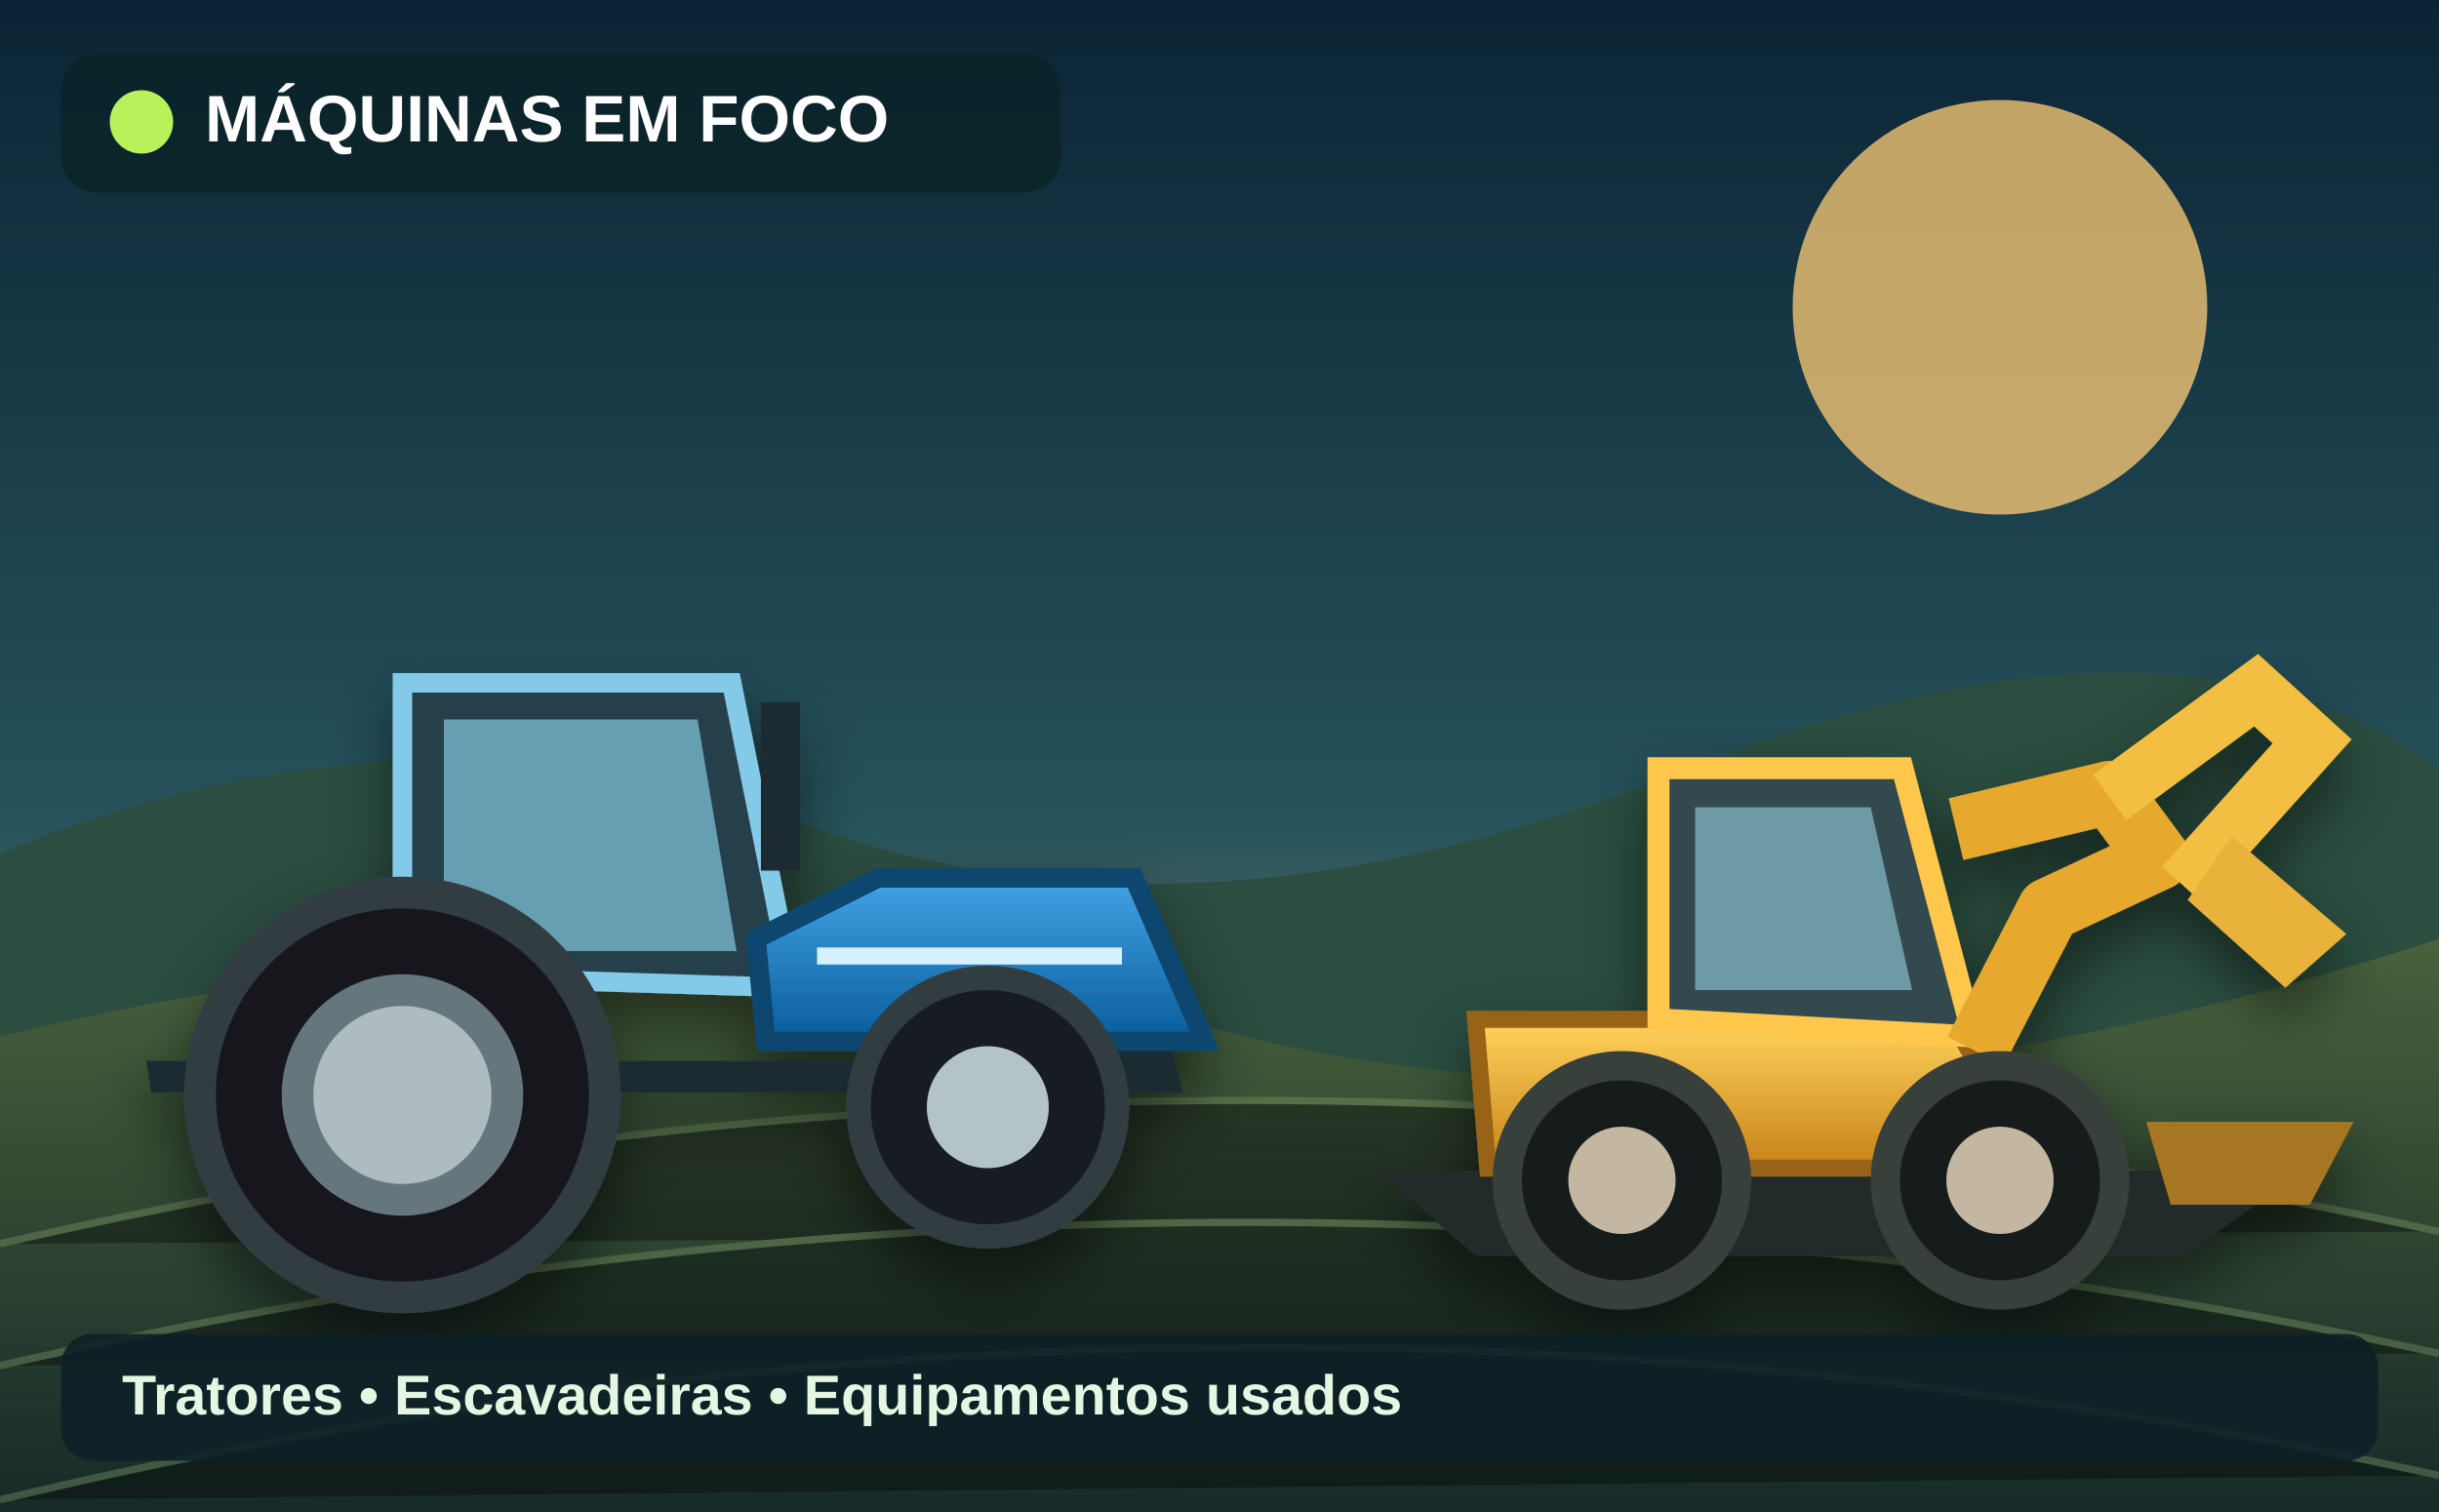
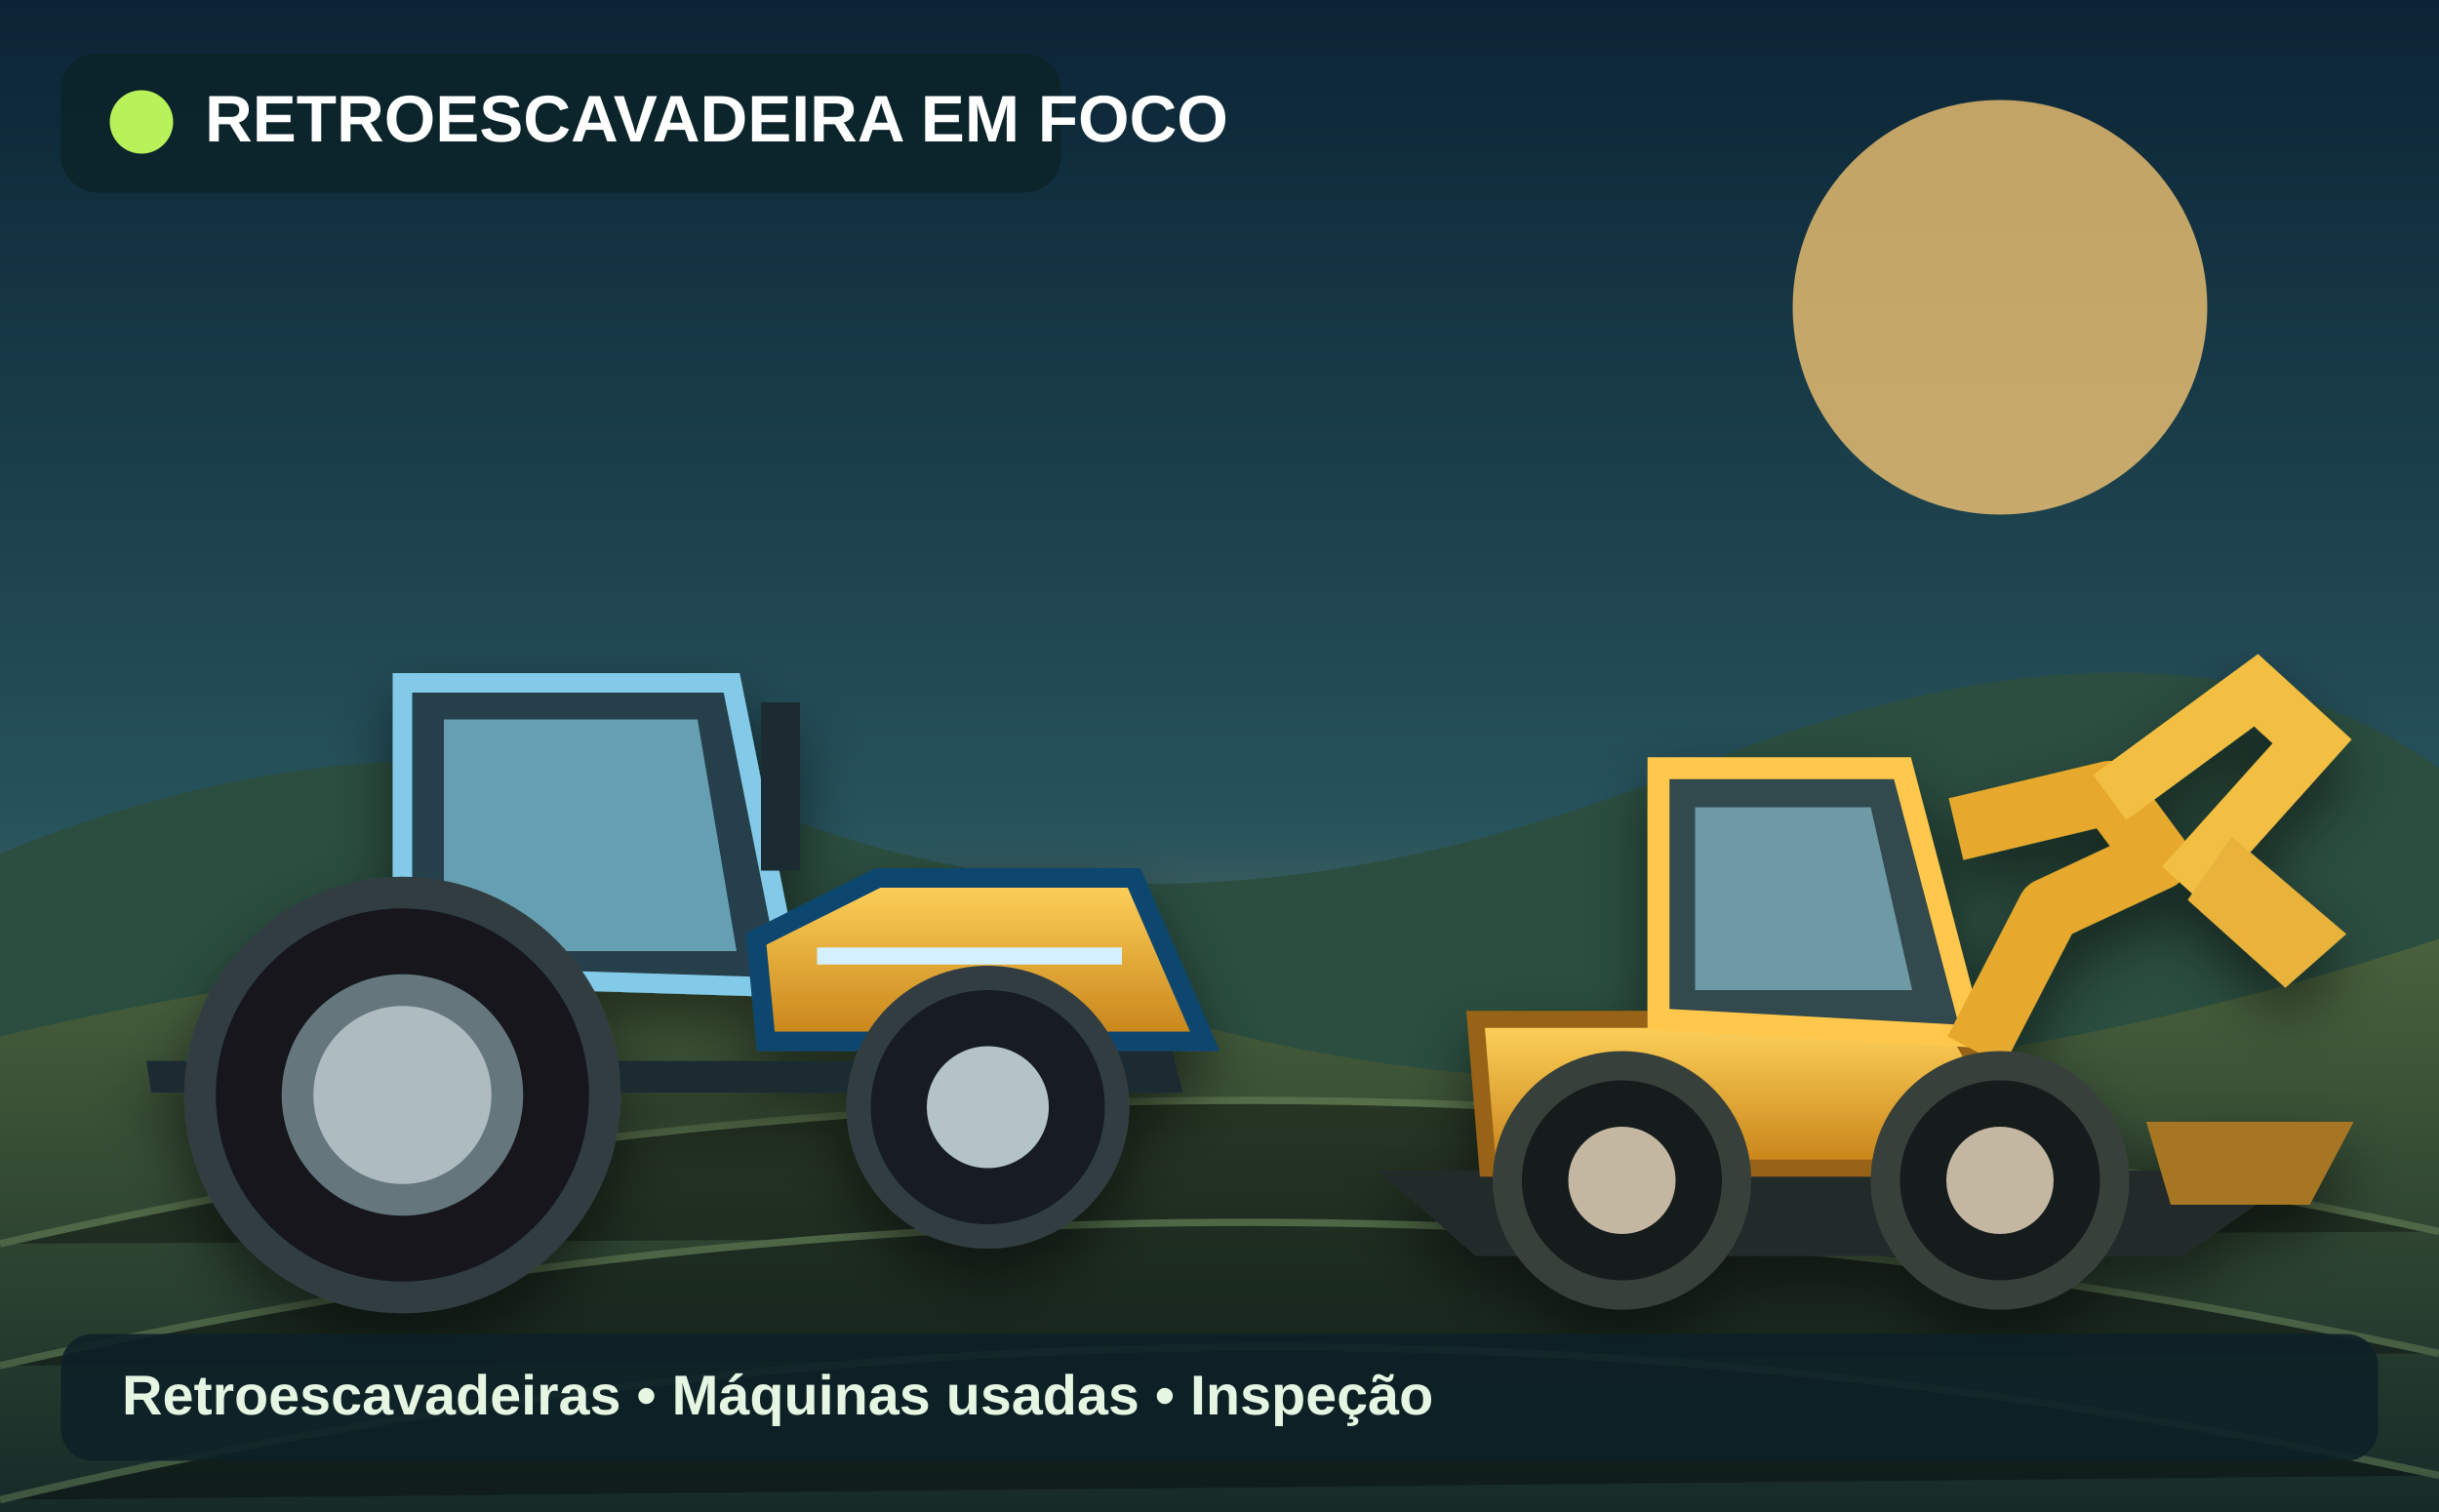
<svg xmlns="http://www.w3.org/2000/svg" viewBox="0 0 1000 620" role="img" aria-label="Ilustração de trator, escavadeira e colheitadeira em uma paisagem rural">
  <defs>
    <linearGradient id="sky" x2="0" y2="1">
      <stop stop-color="#0b2435" />
      <stop offset=".55" stop-color="#27535c" />
      <stop offset="1" stop-color="#f2b96c" />
    </linearGradient>
    <linearGradient id="ground" x2="0" y2="1">
      <stop stop-color="#49613c" />
      <stop offset="1" stop-color="#162b28" />
    </linearGradient>
    <linearGradient id="blue" x2="0" y2="1">
-       <stop stop-color="#43a3e5" />
-       <stop offset="1" stop-color="#095c9b" />
+       <stop stop-color="#ffd65e" />
+       <stop offset="1" stop-color="#c17c13" />
    </linearGradient>
    <linearGradient id="gold" x2="0" y2="1">
      <stop stop-color="#ffd35c" />
      <stop offset="1" stop-color="#c78218" />
    </linearGradient>
    <filter id="shadow">
      <feDropShadow dx="0" dy="12" stdDeviation="12" flood-opacity=".5" />
    </filter>
  </defs>
  <rect width="1000" height="620" fill="url(#sky)" />
  <circle cx="820" cy="126" r="85" fill="#ffcc76" opacity=".75" />
  <path d="M0 350Q170 280 330 338T690 316T1000 315V620H0Z" fill="#2b4e40" />
  <path d="M0 425Q270 360 490 420T1000 385V620H0Z" fill="url(#ground)" />
  <g stroke="#8aa36c" stroke-width="3" opacity=".35">
    <path d="M0 510Q500 395 1000 505M0 560Q500 445 1000 555M0 615Q500 495 1000 605" />
  </g>
  <g filter="url(#shadow)">
    <g transform="translate(50 250)">
      <path d="M10 185H335L375 140H420L435 198H12Z" fill="#1c2b32" />
      <path d="M115 150V30H250L275 155Z" fill="#263f4c" stroke="#83c9e8" stroke-width="8" />
      <path d="M132 45H236L252 140H132Z" fill="#82c7dc" opacity=".7" />
-       <path d="M260 135L310 110H415L444 177H264Z" fill="url(#blue)" stroke="#0b466f" stroke-width="8" />
+       <path d="M260 135L310 110H415L444 177H264Z" fill="url(#gold)" stroke="#0b466f" stroke-width="8" />
      <path d="M285 142H410" stroke="#d5f0ff" stroke-width="7" />
      <circle cx="115" cy="199" r="83" fill="#12191e" stroke="#303e43" stroke-width="13" />
      <circle cx="115" cy="199" r="43" fill="#aebcc2" stroke="#65777d" stroke-width="13" />
      <circle cx="355" cy="204" r="53" fill="#141b20" stroke="#303e43" stroke-width="10" />
      <circle cx="355" cy="204" r="25" fill="#b4c3c7" />
      <path d="M270 107V38" stroke="#1b2c31" stroke-width="16" />
    </g>
    <g transform="translate(565 240)">
      <path d="M0 240H380L330 275H40Z" fill="#222c2b" />
      <path d="M40 178H235L270 239H45Z" fill="url(#gold)" stroke="#986419" stroke-width="7" />
      <path d="M115 178V75H215L244 185Z" fill="#33484d" stroke="#ffc74b" stroke-width="9" />
      <path d="M130 91H202L219 166H130Z" fill="#8dc6d5" opacity=".65" />
      <path d="M237 100L300 85L320 112L275 133L245 191" fill="none" stroke="#e6a92d" stroke-width="26" stroke-linejoin="round" />
      <path d="M300 87L360 43L383 64L330 123" fill="none" stroke="#f3bf42" stroke-width="23" />
      <path d="M350 103L397 143L372 165L332 129" fill="#e9b33b" />
      <path d="M315 220H400L382 254H325Z" fill="#a77624" />
      <circle cx="100" cy="244" r="47" fill="#141b1d" stroke="#39413b" stroke-width="12" />
      <circle cx="100" cy="244" r="22" fill="#c4b7a1" />
      <circle cx="255" cy="244" r="47" fill="#141b1d" stroke="#39413b" stroke-width="12" />
      <circle cx="255" cy="244" r="22" fill="#c4b7a1" />
    </g>
  </g>
  <rect x="25" y="22" width="410" height="57" rx="15" fill="#0a2428" opacity=".87" />
  <circle cx="58" cy="50" r="13" fill="#b8f15a" />
-   <text x="84" y="58" font-family="Arial,sans-serif" font-weight="700" font-size="27" fill="#fff">MÁQUINAS EM FOCO</text>
+   <text x="84" y="58" font-family="Arial,sans-serif" font-weight="700" font-size="27" fill="#fff">RETROESCAVADEIRA EM FOCO</text>
  <rect x="25" y="547" width="950" height="52" rx="13" fill="#0c2027" opacity=".88" />
-   <text x="50" y="580" font-family="Arial,sans-serif" font-weight="700" font-size="23" fill="#e5f7e2">Tratores  •  Escavadeiras  •  Equipamentos usados</text>
+   <text x="50" y="580" font-family="Arial,sans-serif" font-weight="700" font-size="23" fill="#e5f7e2">Retroescavadeiras  •  Máquinas usadas  •  Inspeção</text>
</svg>
